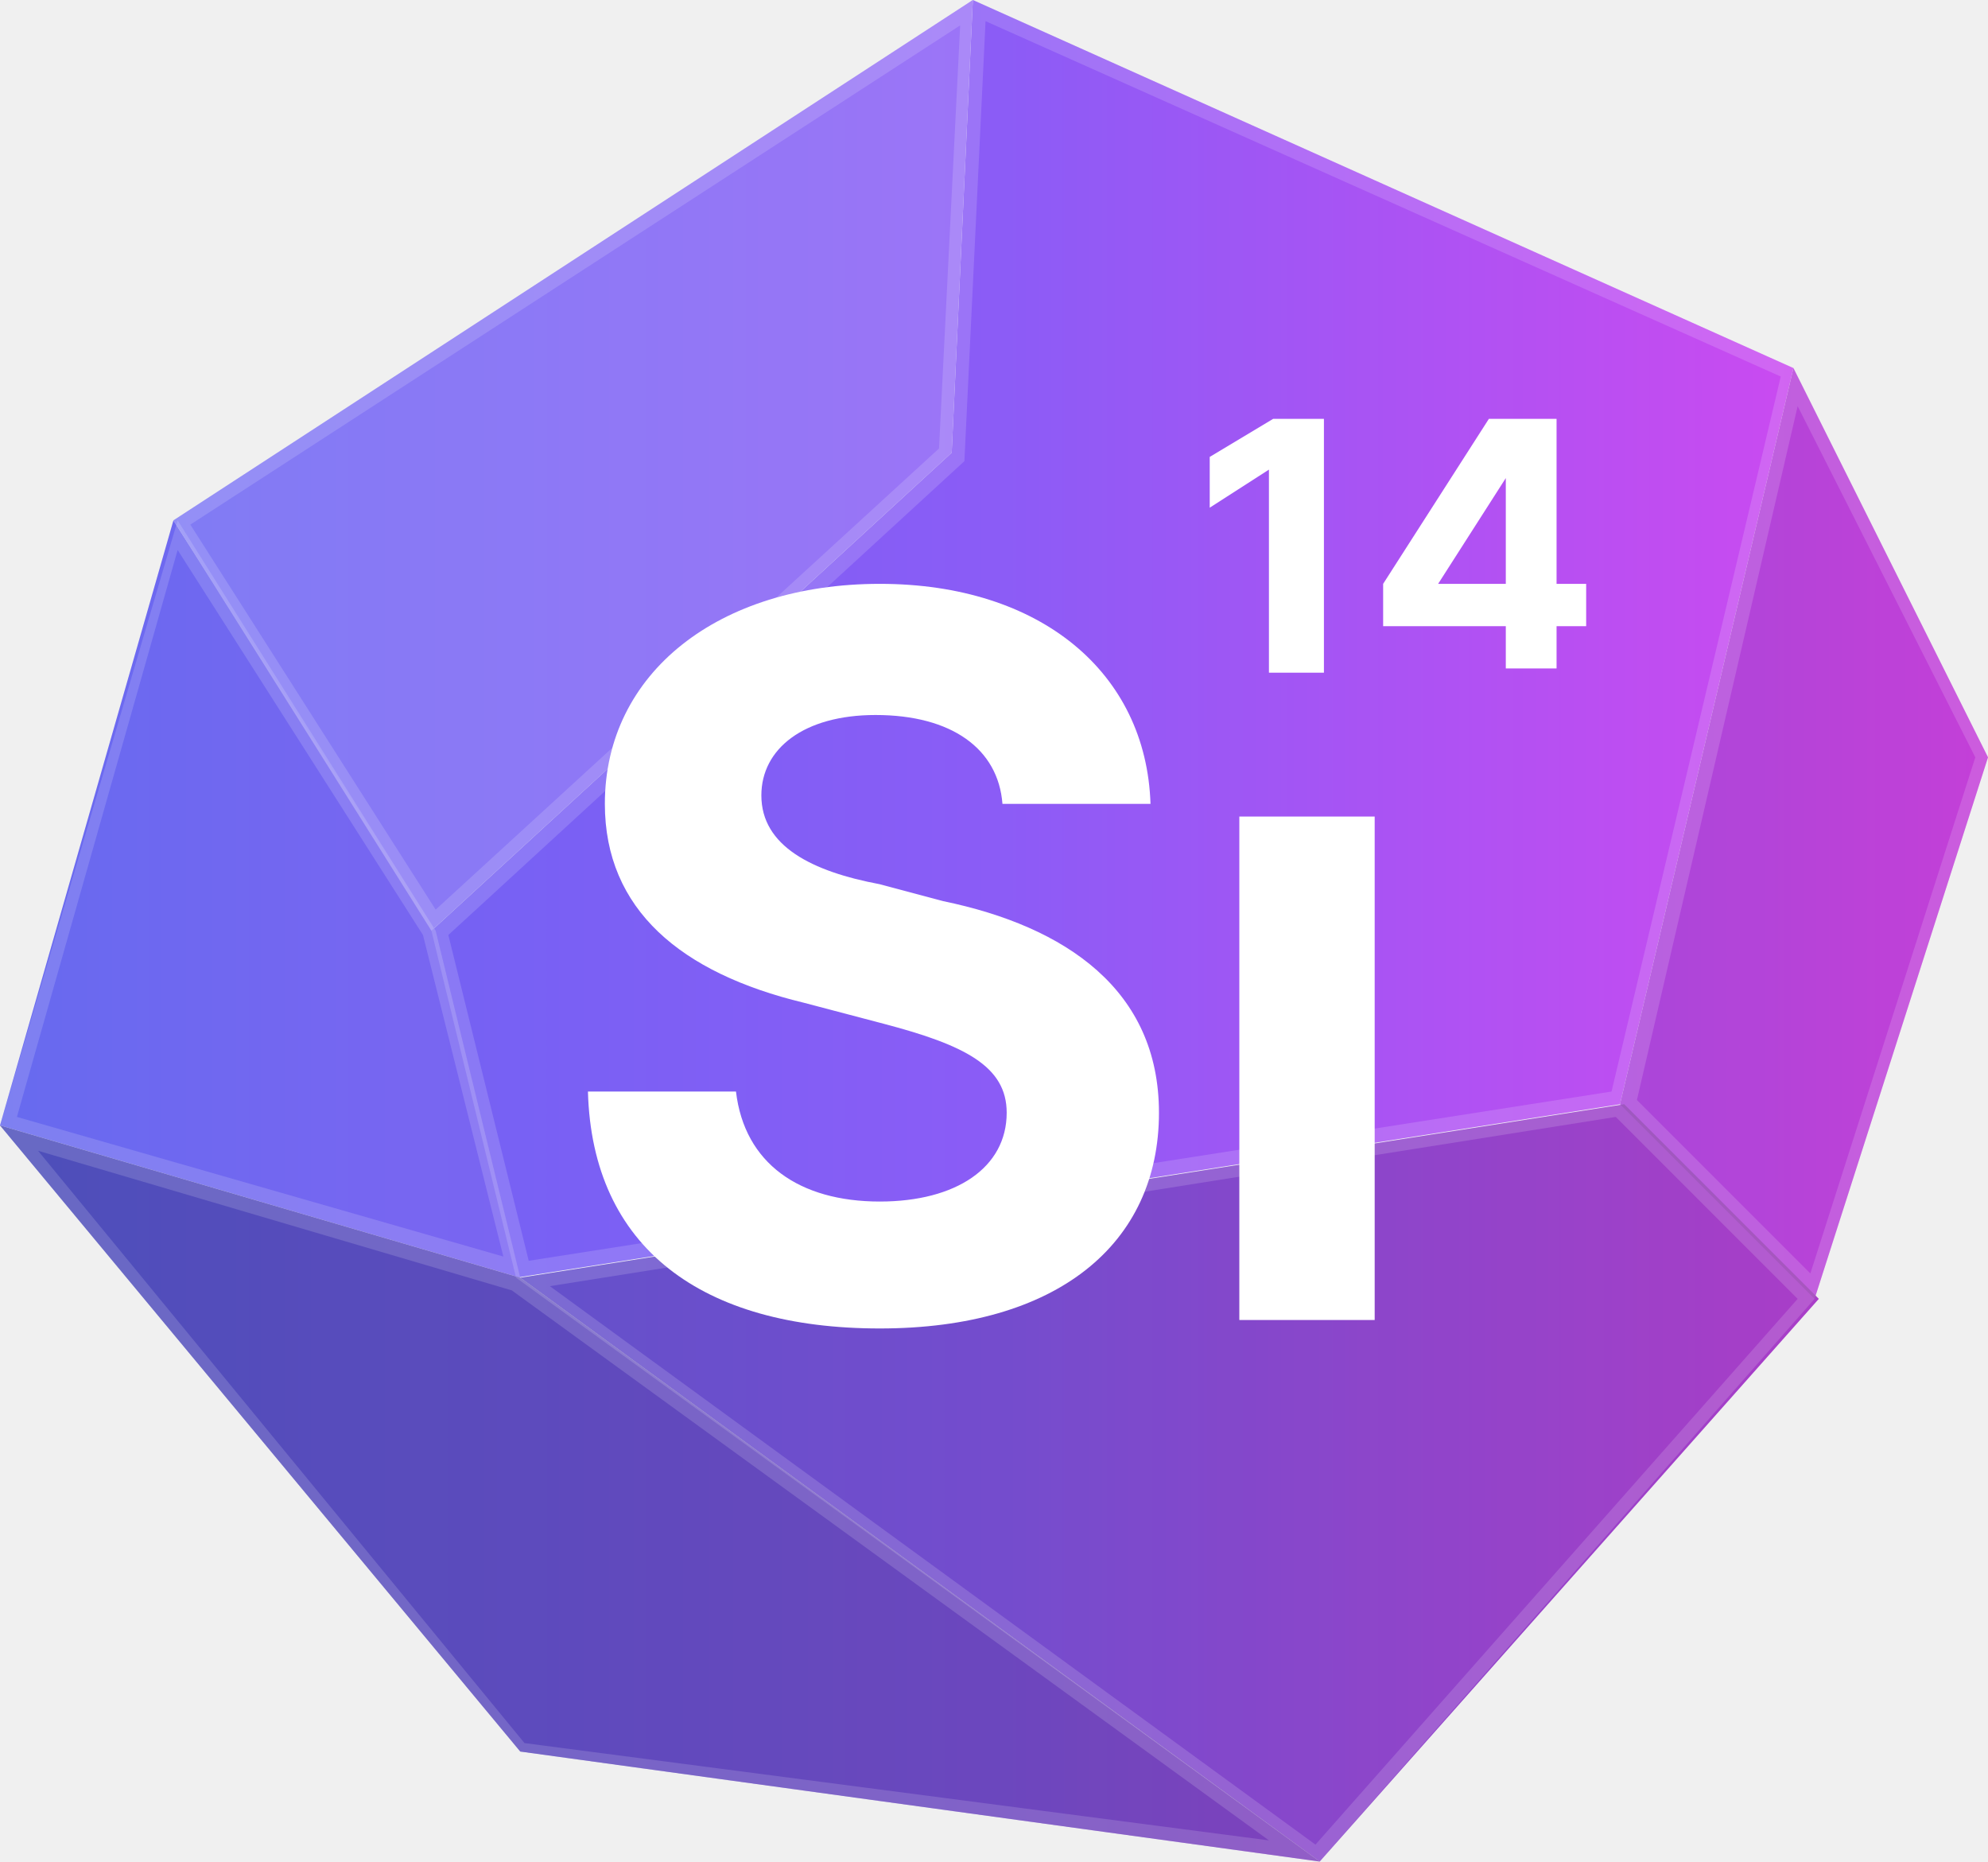
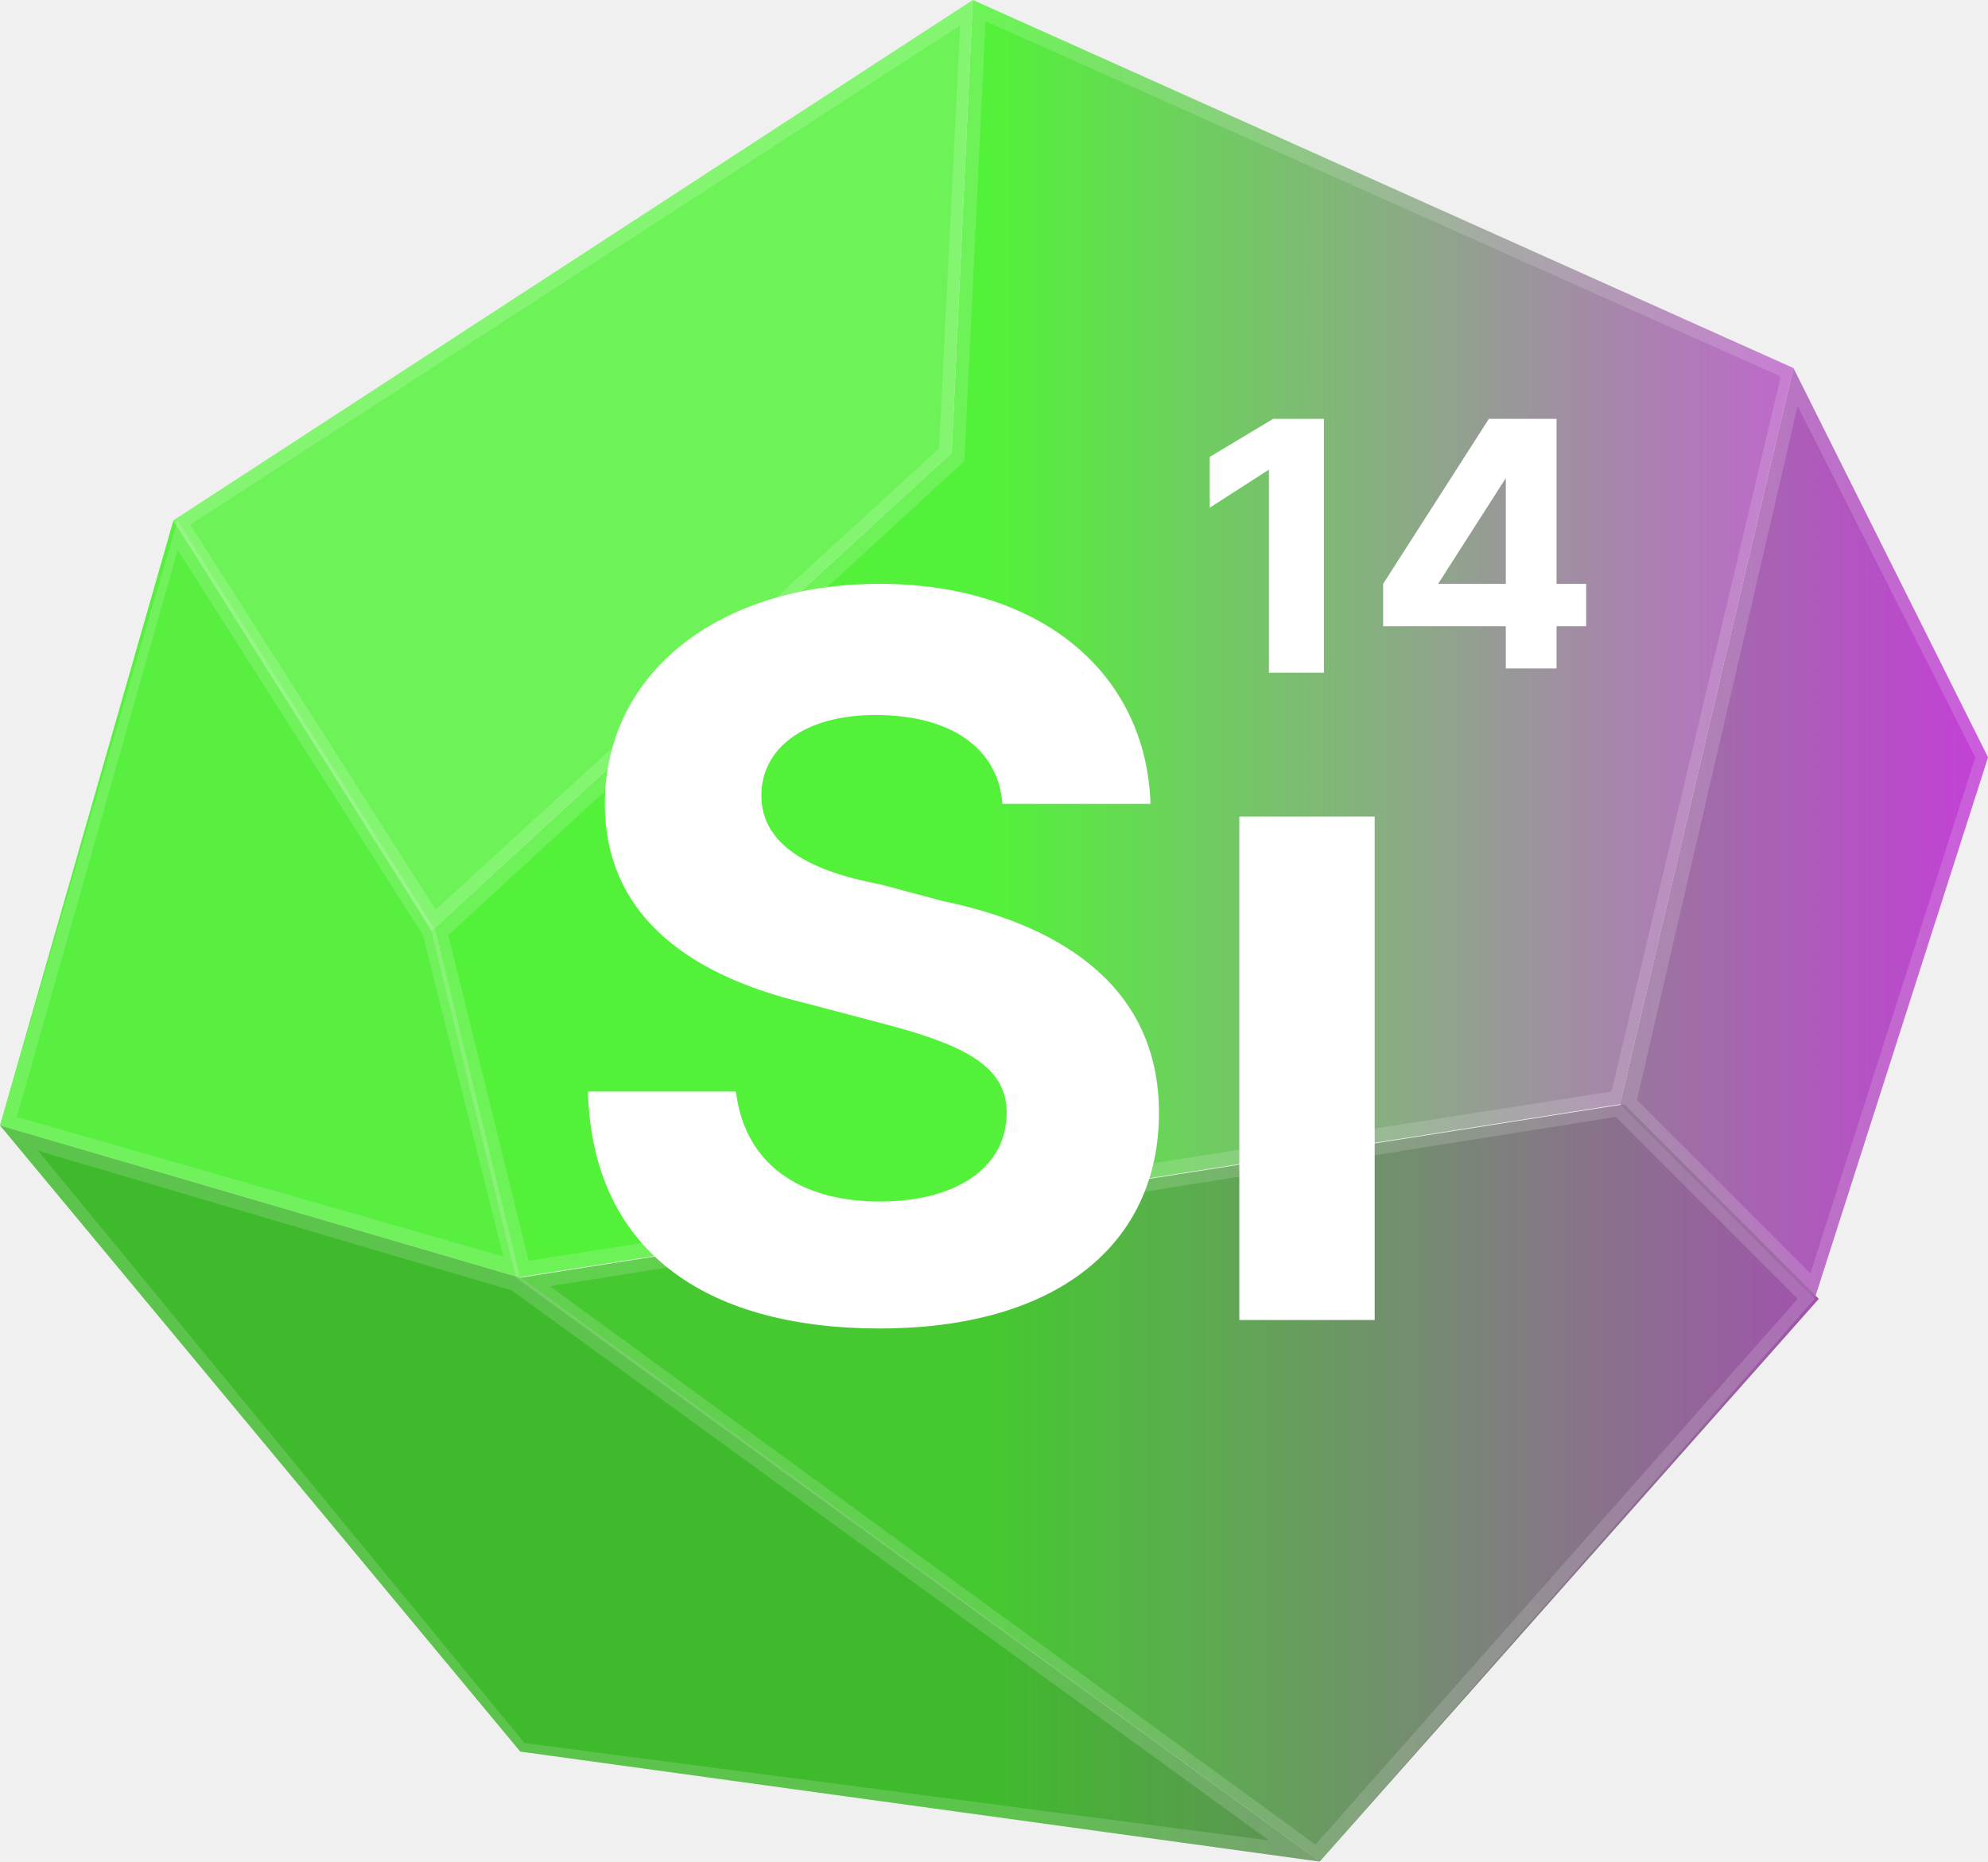
<svg xmlns="http://www.w3.org/2000/svg" version="1.1" id="Layer_1" x="0px" y="0px" viewBox="0 0 47 44" style="enable-background:new 0 0 47 44;" xml:space="preserve">
  <style type="text/css">
	.st0{fill:url(#SVGID_1_);}
	.st1{fill:url(#SVGID_2_);}
	.st2{fill:url(#SVGID_3_);}
	.st3{fill:url(#SVGID_4_);}
	.st4{fill:url(#SVGID_5_);}
	.st5{fill:url(#SVGID_6_);}
	.st6{fill-opacity:0.17;}
	.st7{fill-opacity:0.1;}
	.st8{fill-opacity:0.23;}
	.st9{fill:#C0C0C0;fill-opacity:5.000000e-02;}
	.st10{fill:#FFFFFF;fill-opacity:0.15;}
	.st11{fill-rule:evenodd;clip-rule:evenodd;fill:#FFFFFF;fill-opacity:0.15;}
	.st12{fill:#FFFFFF;}
</style>
  <linearGradient id="SVGID_1_" gradientUnits="userSpaceOnUse" x1="0" y1="765" x2="47" y2="765" gradientTransform="matrix(1 0 0 1 0 -754)">
-     <stop offset="0" style="stop-color:#6366F1" />
-     <stop offset="0.5" style="stop-color:#8B5CF6" />
+     <stop offset="0" style="stop-color:#53F13A" />
+     <stop offset="0.5" style="stop-color:#53F13A" />
    <stop offset="1" style="stop-color:#D946EF" />
  </linearGradient>
  <path class="st0" d="M10.2,22l-6.1-9.7L23,0l-0.5,10.7L10.2,22z" />
  <linearGradient id="SVGID_2_" gradientUnits="userSpaceOnUse" x1="0" y1="769.1" x2="47" y2="769.1" gradientTransform="matrix(1 0 0 1 0 -754)">
-     <stop offset="0" style="stop-color:#6366F1" />
-     <stop offset="0.5" style="stop-color:#8B5CF6" />
+     <stop offset="0" style="stop-color:#53F13A" />
+     <stop offset="0.5" style="stop-color:#53F13A" />
    <stop offset="1" style="stop-color:#D946EF" />
  </linearGradient>
  <path class="st1" d="M22.5,10.7L23,0l19.4,8.7l-4.1,17.4l-26.1,4.1l-2-8.2L22.5,10.7z" />
  <linearGradient id="SVGID_3_" gradientUnits="userSpaceOnUse" x1="0" y1="789.05" x2="47" y2="789.05" gradientTransform="matrix(1 0 0 1 0 -754)">
-     <stop offset="0" style="stop-color:#6366F1" />
-     <stop offset="0.5" style="stop-color:#8B5CF6" />
+     <stop offset="0" style="stop-color:#53F13A" />
+     <stop offset="0.5" style="stop-color:#53F13A" />
    <stop offset="1" style="stop-color:#D946EF" />
  </linearGradient>
  <path class="st2" d="M31.2,44L12.3,30.2l26.1-4.1l4.6,4.6L31.2,44z" />
  <linearGradient id="SVGID_4_" gradientUnits="userSpaceOnUse" x1="0" y1="773.7" x2="47" y2="773.7" gradientTransform="matrix(1 0 0 1 0 -754)">
-     <stop offset="0" style="stop-color:#6366F1" />
-     <stop offset="0.5" style="stop-color:#8B5CF6" />
+     <stop offset="0" style="stop-color:#53F13A" />
+     <stop offset="0.5" style="stop-color:#53F13A" />
    <stop offset="1" style="stop-color:#D946EF" />
  </linearGradient>
  <path class="st3" d="M38.3,26.1l4.6,4.6L47,17.9l-4.6-9.2L38.3,26.1z" />
  <linearGradient id="SVGID_5_" gradientUnits="userSpaceOnUse" x1="0" y1="789.3" x2="47" y2="789.3" gradientTransform="matrix(1 0 0 1 0 -754)">
-     <stop offset="0" style="stop-color:#6366F1" />
-     <stop offset="0.5" style="stop-color:#8B5CF6" />
+     <stop offset="0" style="stop-color:#53F13A" />
+     <stop offset="0.5" style="stop-color:#53F13A" />
    <stop offset="1" style="stop-color:#D946EF" />
  </linearGradient>
  <path class="st4" d="M12.3,30.2L31.2,44l-18.9-2.6L0,26.6L12.3,30.2z" />
  <linearGradient id="SVGID_6_" gradientUnits="userSpaceOnUse" x1="0" y1="775.25" x2="47" y2="775.25" gradientTransform="matrix(1 0 0 1 0 -754)">
-     <stop offset="0" style="stop-color:#6366F1" />
-     <stop offset="0.5" style="stop-color:#8B5CF6" />
+     <stop offset="0" style="stop-color:#53F13A" />
+     <stop offset="0.5" style="stop-color:#53F13A" />
    <stop offset="1" style="stop-color:#D946EF" />
  </linearGradient>
  <path class="st5" d="M4.1,12.3L0,26.6l12.3,3.6l-2-8.2L4.1,12.3z" />
  <path class="st6" d="M31.2,44L12.3,30.2l26.1-4.1l4.6,4.6L31.2,44z" />
  <path class="st7" d="M38.3,26.1l4.6,4.6L47,17.9l-4.6-9.2L38.3,26.1z" />
  <path class="st8" d="M12.3,30.2L31.2,44l-18.9-2.6L0,26.6L12.3,30.2z" />
  <path class="st9" d="M4.1,12.3L0,26.6l12.3,3.6l-2-8.2L4.1,12.3z" />
  <path class="st10" d="M10.2,22l-6.1-9.7L23,0l-0.5,10.7L10.2,22z" />
  <path class="st11" d="M10.2,22l12.3-11.3L23,0L4.1,12.3L10.2,22z M10.3,21.5l11.9-10.9l0.5-10L4.5,12.4L10.3,21.5z" />
  <path class="st11" d="M22.8,10.9L10.6,22.1l1.9,7.7l25.6-4l4-16.9L23.3,0.5L22.8,10.9z M22.5,10.7L10.2,22l2,8.2l26.1-4.1l4.1-17.4  L23,0L22.5,10.7z" />
  <path class="st11" d="M31.1,43.6l11.4-12.9l-4.3-4.3l-25.2,4L31.1,43.6z M31.2,44l11.7-13.3l-4.6-4.6l-26.1,4.1L31.2,44z" />
  <path class="st11" d="M42.9,30.7L47,17.9l-4.6-9.2l-4.1,17.4L42.9,30.7z M38.7,26l4.1,4.1l3.9-12.2l-4.2-8.3L38.7,26z" />
  <path class="st11" d="M12.1,30.5L0.9,27.2l11.5,14L30,43.5L12.1,30.5z M12.3,30.2L0,26.6l12.3,14.8L31.2,44L12.3,30.2z" />
  <path class="st11" d="M0.4,26.4l11.5,3.3L10,22.1L4.2,13L0.4,26.4z M0,26.6l12.3,3.6l-2-8.2l-6.1-9.7L0,26.6z" />
  <path class="st12" d="M23.7,19h3.5c-0.1-3.1-2.6-5.2-6.4-5.2s-6.5,2.1-6.5,5.2c0,2.5,1.8,4,4.7,4.7l1.9,0.5c1.9,0.5,2.9,1,2.9,2.1  c0,1.3-1.2,2.1-3,2.1c-1.9,0-3.2-0.9-3.4-2.6h-3.5c0.1,3.7,2.7,5.6,6.9,5.6s6.6-2,6.6-5.1c0-2.9-2.2-4.4-5.1-5l-1.5-0.4  C19.2,20.6,18,20,18,18.8c0-1.1,1-1.9,2.7-1.9C22.5,16.9,23.6,17.7,23.7,19z" />
  <path class="st12" d="M32.5,19.3h-3.2v11.9h3.2V19.3z" />
  <path class="st12" d="M31.3,9.9h-1.2l-1.5,0.9V12l1.4-0.9l0,0v4.8h1.3C31.3,15.9,31.3,9.9,31.3,9.9z" />
  <path class="st12" d="M32.7,14.8h2.9v1h1.2v-1h0.7v-1h-0.7V9.9h-1.6l-2.5,3.9C32.7,13.8,32.7,14.8,32.7,14.8z M35.6,13.8H34l0,0  l1.6-2.5l0,0V13.8z" />
</svg>
